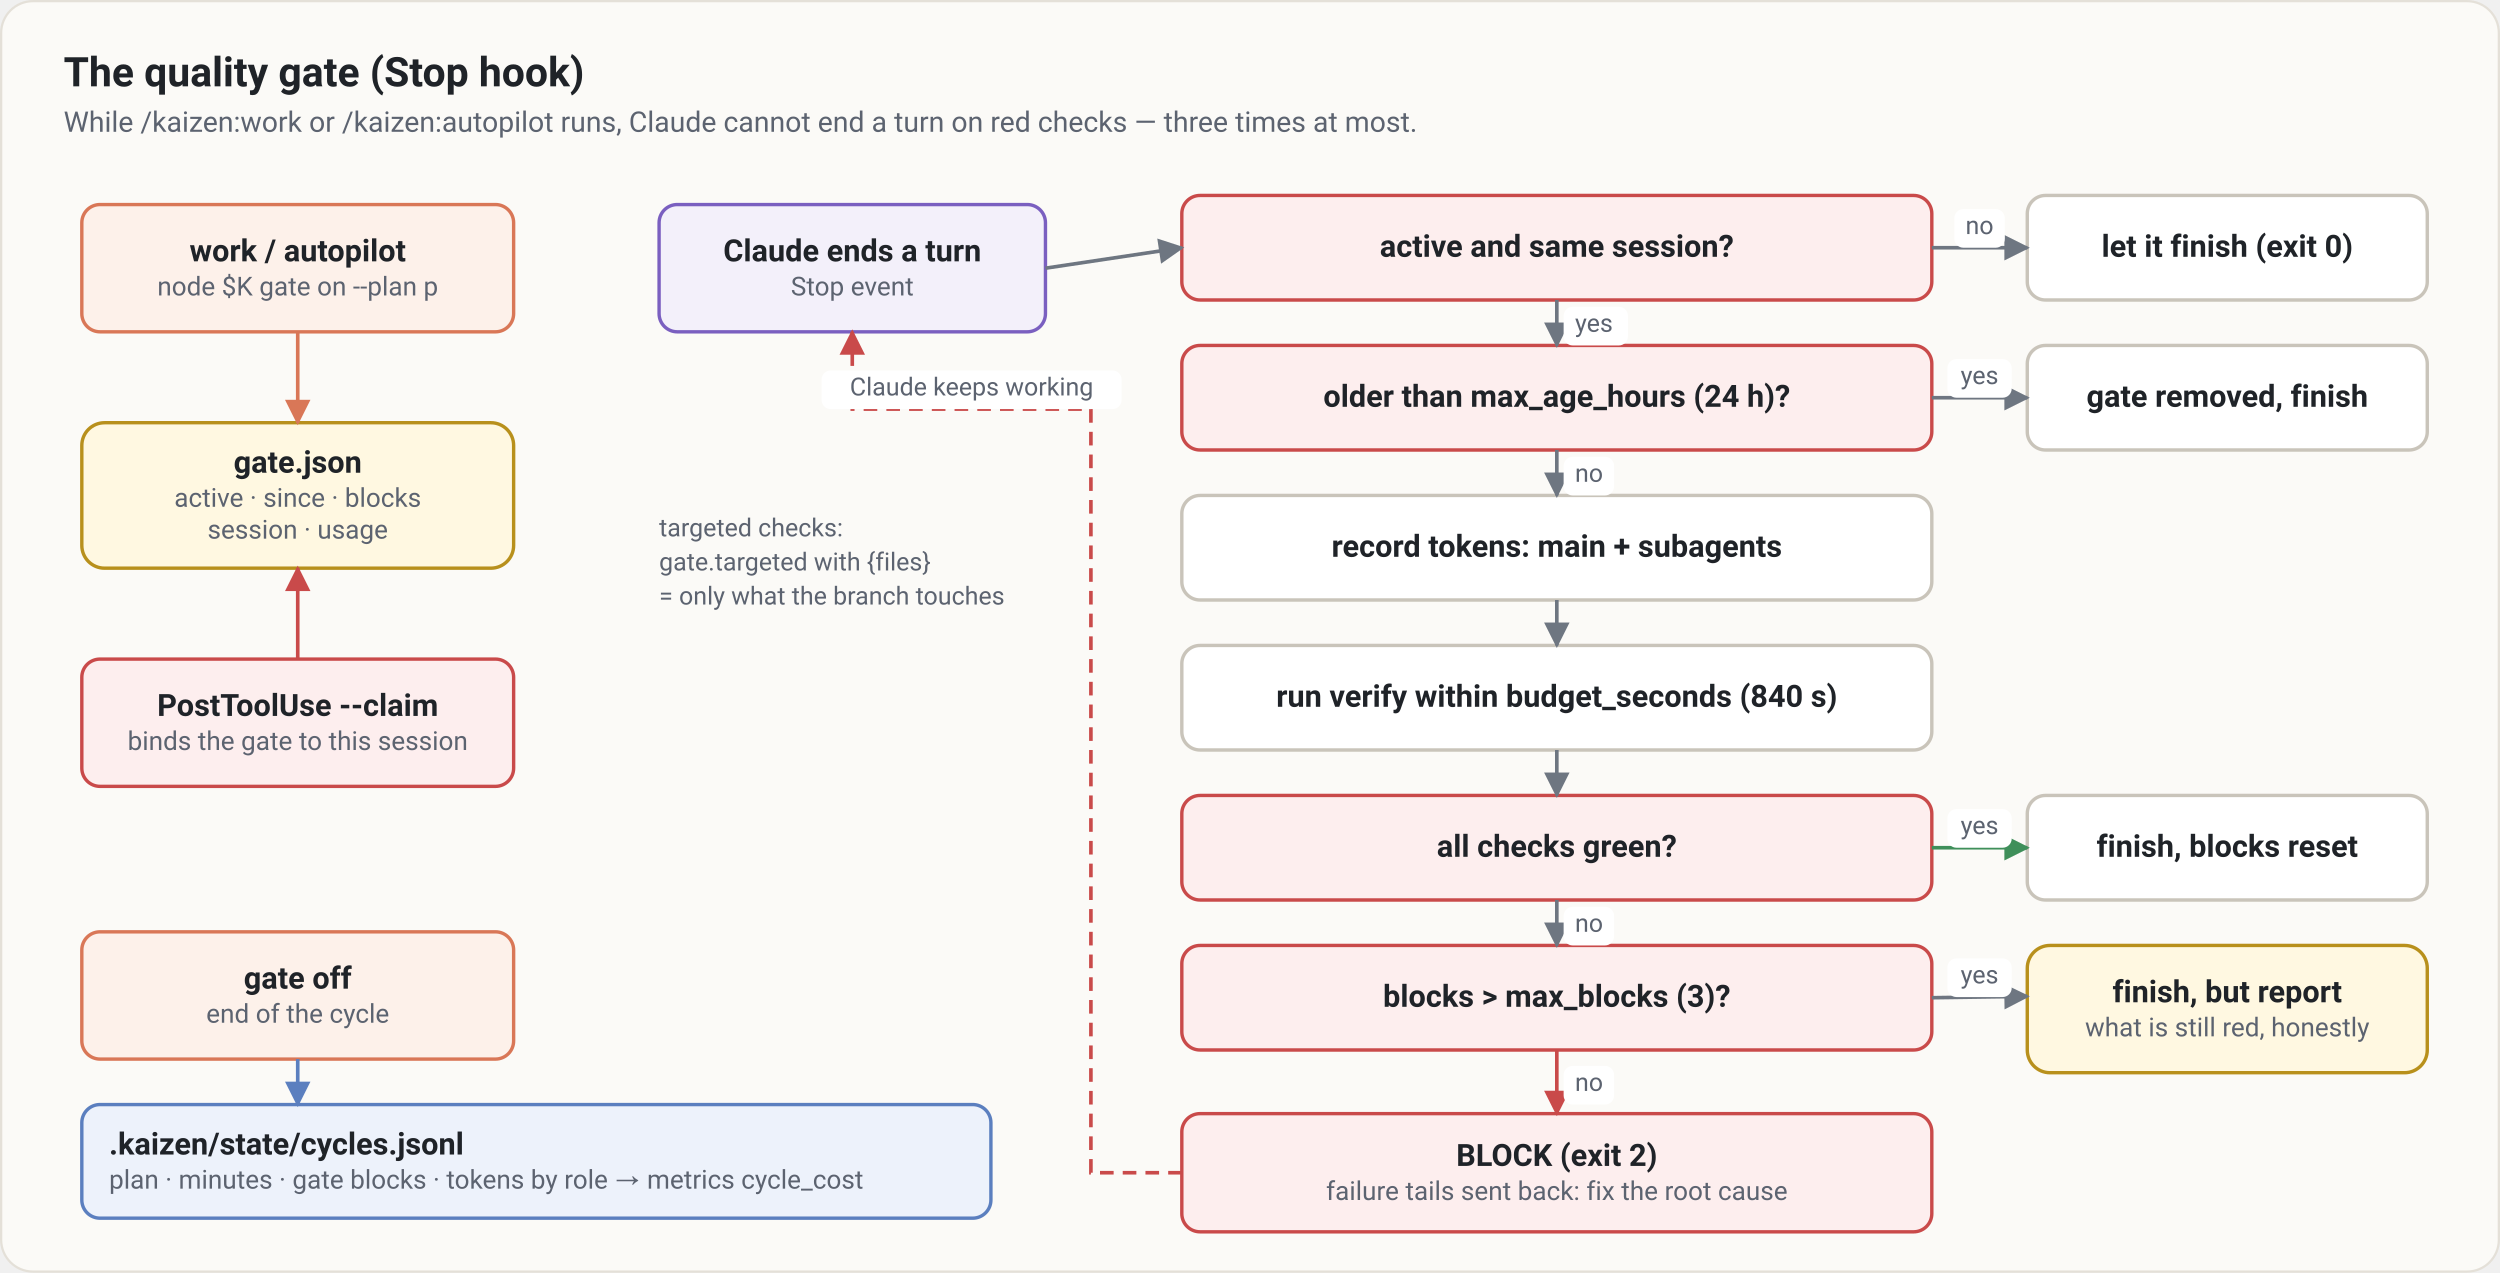
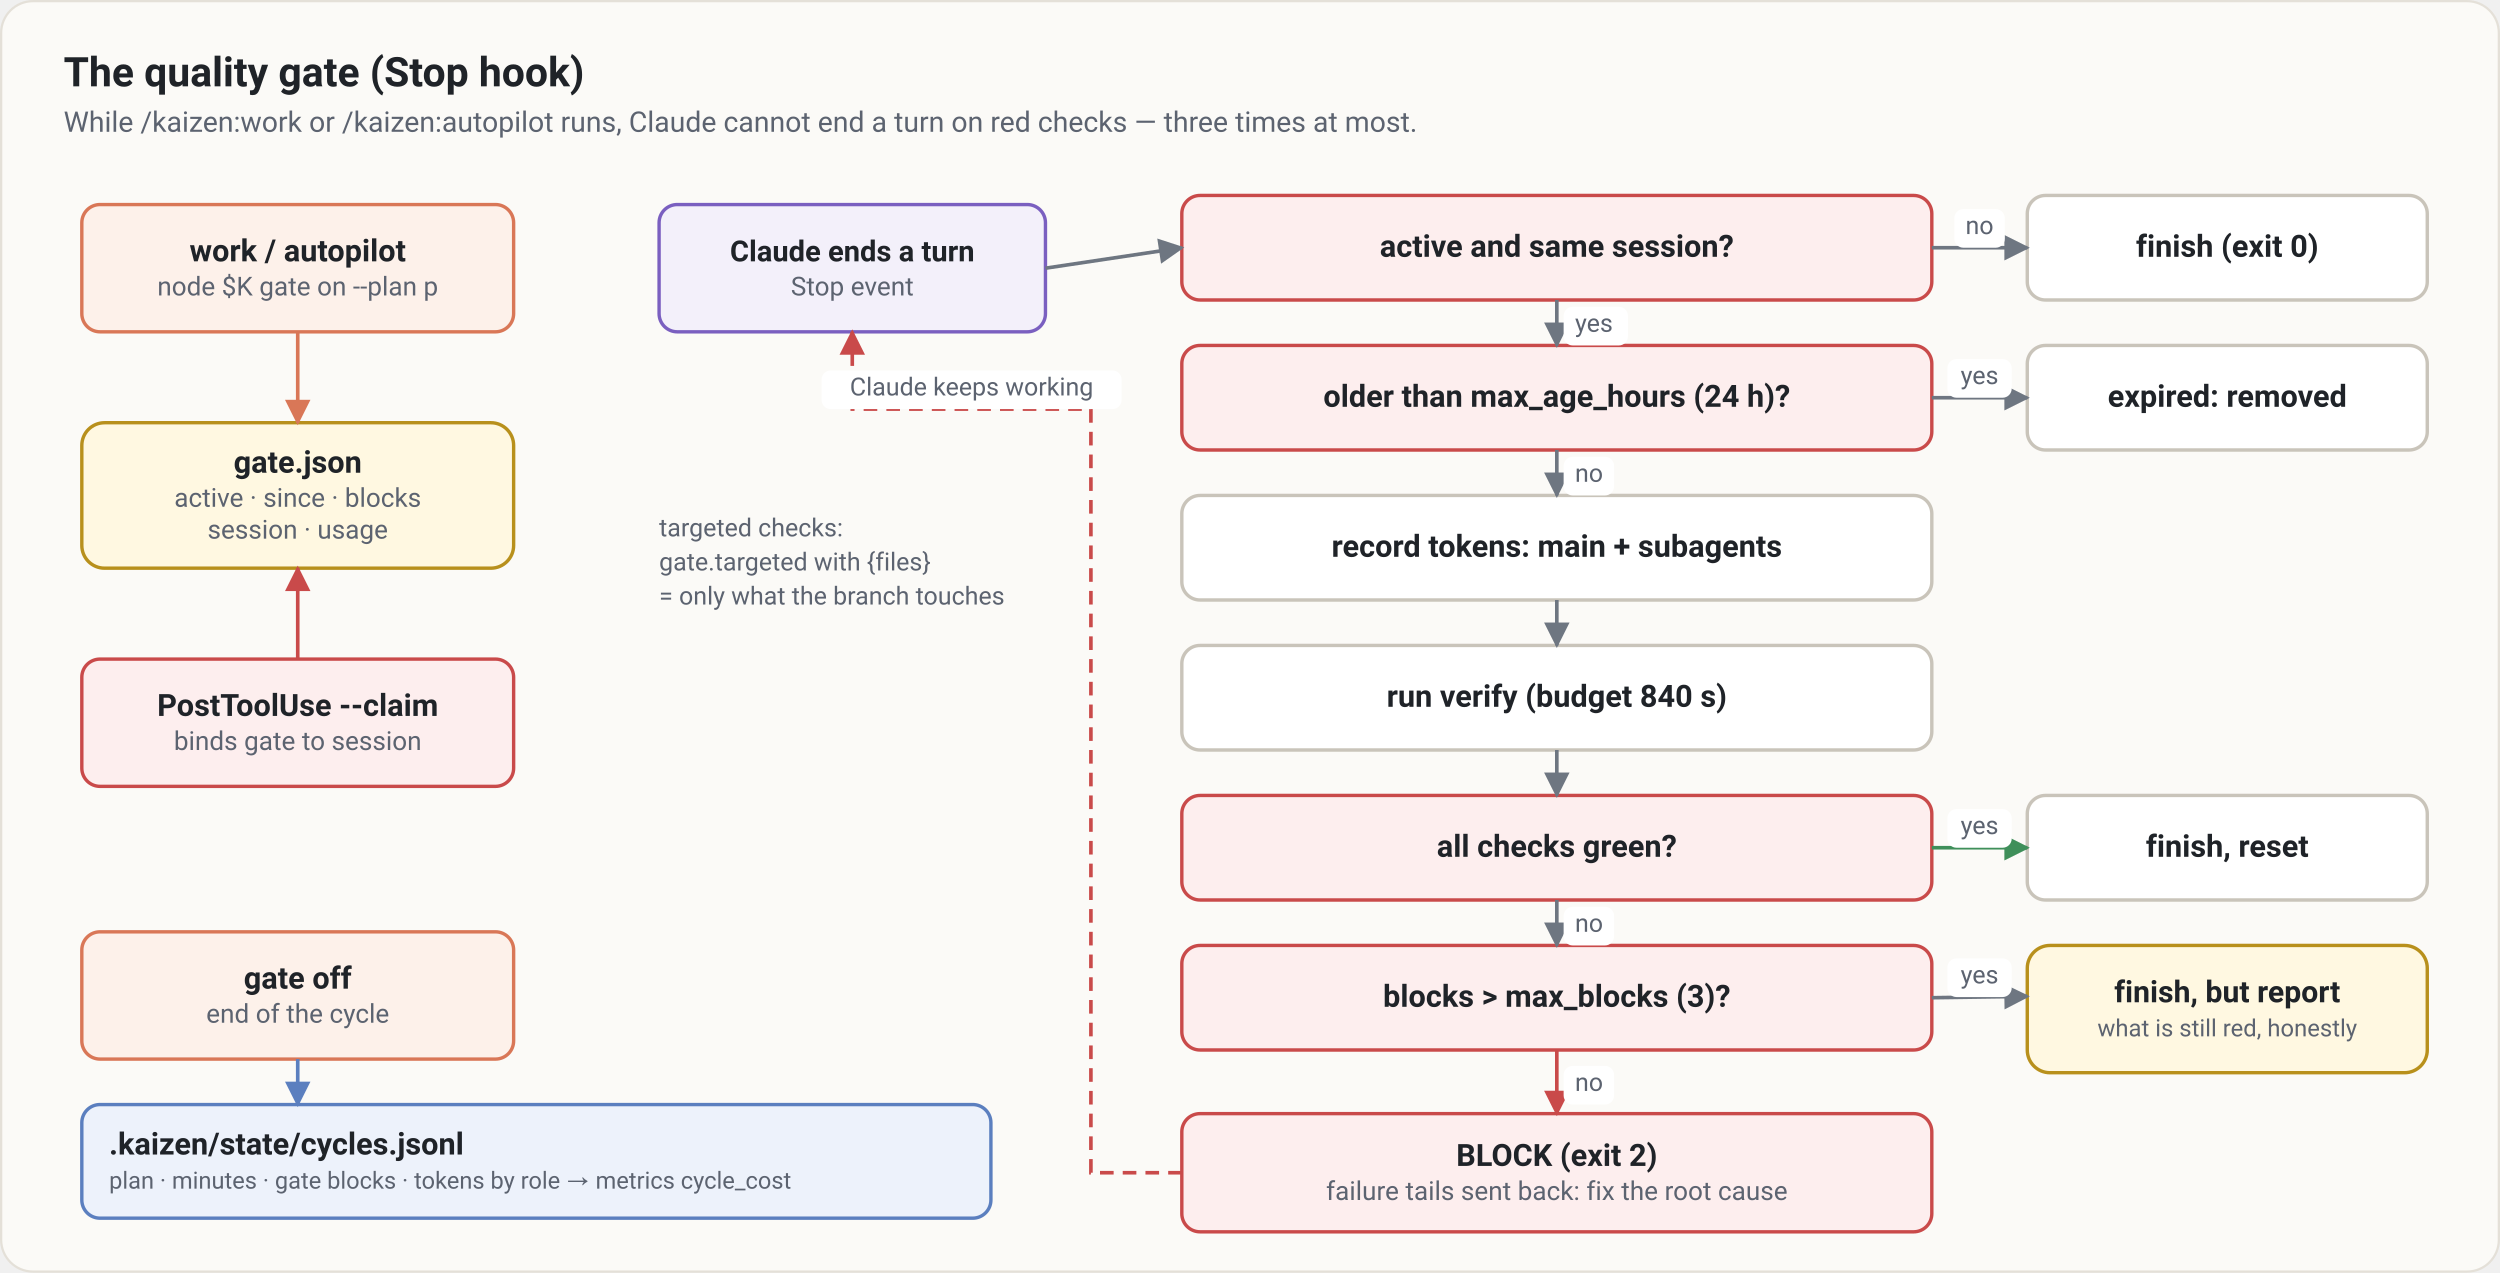
<svg xmlns="http://www.w3.org/2000/svg" width="1100" height="560" viewBox="0 0 1100 560" role="img" aria-labelledby="t d">
  <style>
  .bg { fill: #fbfaf7; stroke: #e4e0d8; }
  text { font-family: ui-sans-serif, system-ui, -apple-system, "Segoe UI", Roboto, Helvetica, Arial, sans-serif; fill: #1f2328; }
  .title { font-size: 18px; font-weight: 700; }
  .desc { font-size: 12.5px; fill: #5c6370; }
  .label { font-size: 13.5px; font-weight: 600; }
  .t12 { font-size: 12px; }
  .sub { font-size: 11.5px; fill: #5c6370; }
  .small { font-size: 11px; fill: #5c6370; }
  .edge { font-size: 11px; fill: #5c6370; }
  .mono { font-family: ui-monospace, SFMono-Regular, Menlo, Consolas, monospace; }
  .skill { fill: #fdf1ea; stroke: #d97757; }
  .artifact { fill: #edf2fb; stroke: #5b7fbf; }
  .gate { fill: #fdeeee; stroke: #c94a4a; }
  .agent { fill: #ecf6ef; stroke: #3f8f5a; }
  .outside { fill: #f3f0fa; stroke: #7a5fc0; }
  .state { fill: #fff8e1; stroke: #b8901c; }
  .plain { fill: #ffffff; stroke: #c9c4ba; }
  .region { fill: none; stroke: #b9b3a6; stroke-dasharray: 5 4; }
  .regionlabel { font-size: 11.5px; font-weight: 600; fill: #7d776b; letter-spacing: .04em; }
  .band { fill: #fff4dd; stroke: #d6a645; }
  .line { fill: none; stroke: #6e7681; stroke-width: 1.6; }
  .line.accent { stroke: #d97757; }
  .line.bad { stroke: #c94a4a; }
  .line.ok { stroke: #3f8f5a; }
  .line.blue { stroke: #5b7fbf; }
  .dashed { stroke-dasharray: 6 4; }
  .head { fill: #6e7681; }
  .head.accent { fill: #d97757; }
  .head.bad { fill: #c94a4a; }
  .head.ok { fill: #3f8f5a; }
  .head.blue { fill: #5b7fbf; }
  .pill { fill: #ffffff; stroke: none; }
  @media (prefers-color-scheme: dark) {
    .bg { fill: #161b22; stroke: #30363d; }
    text { fill: #e6edf3; }
    .desc, .sub, .small, .edge { fill: #9aa4b0; }
    .skill { fill: #3a2419; stroke: #e08b6c; }
    .artifact { fill: #1b2638; stroke: #7c9fd8; }
    .gate { fill: #3a1d1f; stroke: #e06c6c; }
    .agent { fill: #18301f; stroke: #5fb07a; }
    .outside { fill: #271f3d; stroke: #a08ae0; }
    .state { fill: #33290f; stroke: #d6b043; }
    .plain { fill: #1f2630; stroke: #4a525d; }
    .region { stroke: #5a6270; }
    .regionlabel { fill: #a39d90; }
    .band { fill: #33290f; stroke: #c99a3b; }
    .line { stroke: #9aa4b0; }
    .line.accent { stroke: #e08b6c; }
    .line.bad { stroke: #e06c6c; }
    .line.ok { stroke: #5fb07a; }
    .line.blue { stroke: #7c9fd8; }
    .head { fill: #9aa4b0; }
    .head.accent { fill: #e08b6c; }
    .head.bad { fill: #e06c6c; }
    .head.ok { fill: #5fb07a; }
    .head.blue { fill: #7c9fd8; }
    .pill { fill: #161b22; }
  }
</style>
  <defs>
    <marker id="h-default" viewBox="0 0 10 10" refX="9" refY="5" markerWidth="7" markerHeight="7" orient="auto-start-reverse">
      <path class="head" d="M0,0 L10,5 L0,10 z" />
    </marker>
    <marker id="s-default" viewBox="0 0 10 10" refX="9" refY="5" markerWidth="7" markerHeight="7" orient="auto-start-reverse">
      <path class="head" d="M0,0 L10,5 L0,10 z" />
    </marker>
    <marker id="h-accent" viewBox="0 0 10 10" refX="9" refY="5" markerWidth="7" markerHeight="7" orient="auto-start-reverse">
      <path class="head accent" d="M0,0 L10,5 L0,10 z" />
    </marker>
    <marker id="s-accent" viewBox="0 0 10 10" refX="9" refY="5" markerWidth="7" markerHeight="7" orient="auto-start-reverse">
      <path class="head accent" d="M0,0 L10,5 L0,10 z" />
    </marker>
    <marker id="h-bad" viewBox="0 0 10 10" refX="9" refY="5" markerWidth="7" markerHeight="7" orient="auto-start-reverse">
      <path class="head bad" d="M0,0 L10,5 L0,10 z" />
    </marker>
    <marker id="s-bad" viewBox="0 0 10 10" refX="9" refY="5" markerWidth="7" markerHeight="7" orient="auto-start-reverse">
      <path class="head bad" d="M0,0 L10,5 L0,10 z" />
    </marker>
    <marker id="h-ok" viewBox="0 0 10 10" refX="9" refY="5" markerWidth="7" markerHeight="7" orient="auto-start-reverse">
      <path class="head ok" d="M0,0 L10,5 L0,10 z" />
    </marker>
    <marker id="s-ok" viewBox="0 0 10 10" refX="9" refY="5" markerWidth="7" markerHeight="7" orient="auto-start-reverse">
      <path class="head ok" d="M0,0 L10,5 L0,10 z" />
    </marker>
    <marker id="h-blue" viewBox="0 0 10 10" refX="9" refY="5" markerWidth="7" markerHeight="7" orient="auto-start-reverse">
      <path class="head blue" d="M0,0 L10,5 L0,10 z" />
    </marker>
    <marker id="s-blue" viewBox="0 0 10 10" refX="9" refY="5" markerWidth="7" markerHeight="7" orient="auto-start-reverse">
      <path class="head blue" d="M0,0 L10,5 L0,10 z" />
    </marker>
  </defs>
  <rect class="bg" x="0.5" y="0.5" width="1099" height="559" rx="14" />
  <text class="title" x="28" y="38">The quality gate (Stop hook)</text>
  <text class="desc" x="28" y="58">While /kaizen:work or /kaizen:autopilot runs, Claude cannot end a turn on red checks — three times at most.</text>
  <rect class="skill" x="36" y="90" width="190" height="56" rx="8" stroke-width="1.5" />
  <text class="label" x="131" y="115" text-anchor="middle">work / autopilot</text>
  <text class="sub" x="131" y="130" text-anchor="middle">node $K gate on --plan p</text>
  <rect class="state" x="36" y="186" width="190" height="64" rx="10" stroke-width="1.5" />
  <text class="label" x="131" y="208" text-anchor="middle">gate.json</text>
  <text class="sub" x="131" y="223" text-anchor="middle">active · since · blocks</text>
  <text class="sub" x="131" y="237" text-anchor="middle">session · usage</text>
  <rect class="gate" x="36" y="290" width="190" height="56" rx="8" stroke-width="1.5" />
  <text class="label" x="131" y="315" text-anchor="middle">PostToolUse --claim</text>
-   <text class="sub" x="131" y="330" text-anchor="middle">binds the gate to this session</text>
+   <text class="sub" x="131" y="330" text-anchor="middle">binds gate to session</text>
  <path class="line accent" d="M131,146 L131,186" marker-end="url(#h-accent)" />
  <path class="line bad" d="M131,290 L131,250" marker-end="url(#h-bad)" />
  <rect class="outside" x="290" y="90" width="170" height="56" rx="8" stroke-width="1.5" />
-   <text class="label" x="375" y="115" text-anchor="middle">Claude ends a turn</text>
+   <text class="label" x="375" y="115" text-anchor="middle" style="font-size:12.8px">Claude ends a turn</text>
  <text class="sub" x="375" y="130" text-anchor="middle">Stop event</text>
  <rect class="gate" x="520" y="86" width="330" height="46" rx="8" stroke-width="1.5" />
  <text class="label" x="685" y="113" text-anchor="middle">active and same session?</text>
  <rect class="gate" x="520" y="152" width="330" height="46" rx="8" stroke-width="1.5" />
  <text class="label" x="685" y="179" text-anchor="middle">older than max_age_hours (24 h)?</text>
  <rect class="plain" x="520" y="218" width="330" height="46" rx="8" stroke-width="1.5" />
  <text class="label" x="685" y="245" text-anchor="middle">record tokens: main + subagents</text>
  <rect class="plain" x="520" y="284" width="330" height="46" rx="8" stroke-width="1.5" />
-   <text class="label" x="685" y="311" text-anchor="middle">run verify within budget_seconds (840 s)</text>
+   <text class="label" x="685" y="311" text-anchor="middle">run verify (budget 840 s)</text>
  <rect class="gate" x="520" y="350" width="330" height="46" rx="8" stroke-width="1.5" />
  <text class="label" x="685" y="377" text-anchor="middle">all checks green?</text>
  <rect class="gate" x="520" y="416" width="330" height="46" rx="8" stroke-width="1.5" />
  <text class="label" x="685" y="443" text-anchor="middle">blocks &gt; max_blocks (3)?</text>
  <path class="line" d="M460,118 L520,109" marker-end="url(#h-default)" />
  <path class="line" d="M685,132 L685,152" marker-end="url(#h-default)" />
  <rect class="pill" x="688" y="135" width="28.3" height="17" rx="4" />
  <text class="edge" x="693" y="146" text-anchor="start">yes</text>
  <path class="line" d="M685,198 L685,218" marker-end="url(#h-default)" />
  <rect class="pill" x="688" y="201" width="22.2" height="17" rx="4" />
  <text class="edge" x="693" y="212" text-anchor="start">no</text>
  <path class="line" d="M685,264 L685,284" marker-end="url(#h-default)" />
  <path class="line" d="M685,330 L685,350" marker-end="url(#h-default)" />
  <path class="line" d="M685,396 L685,416" marker-end="url(#h-default)" />
  <rect class="pill" x="688" y="399" width="22.2" height="17" rx="4" />
  <text class="edge" x="693" y="410" text-anchor="start">no</text>
  <rect class="plain" x="892" y="86" width="176" height="46" rx="8" stroke-width="1.5" />
-   <text class="label" x="980" y="113" text-anchor="middle">let it finish (exit 0)</text>
+   <text class="label" x="980" y="113" text-anchor="middle">finish (exit 0)</text>
  <rect class="plain" x="892" y="152" width="176" height="46" rx="8" stroke-width="1.5" />
-   <text class="label" x="980" y="179" text-anchor="middle">gate removed, finish</text>
+   <text class="label" x="980" y="179" text-anchor="middle">expired: removed</text>
  <rect class="plain" x="892" y="350" width="176" height="46" rx="8" stroke-width="1.5" />
-   <text class="label" x="980" y="377" text-anchor="middle">finish, blocks reset</text>
+   <text class="label" x="980" y="377" text-anchor="middle">finish, reset</text>
  <rect class="state" x="892" y="416" width="176" height="56" rx="10" stroke-width="1.5" />
-   <text class="label" x="980" y="441" text-anchor="middle">finish, but report</text>
-   <text class="sub" x="980" y="456" text-anchor="middle">what is still red, honestly</text>
+   <text class="label" x="980" y="441" text-anchor="middle" style="font-size:13.3px">finish, but report</text>
+   <text class="sub" x="980" y="456" text-anchor="middle" style="font-size:10.5px">what is still red, honestly</text>
  <rect class="gate" x="520" y="490" width="330" height="52" rx="8" stroke-width="1.5" />
  <text class="label" x="685" y="513" text-anchor="middle">BLOCK (exit 2)</text>
  <text class="sub" x="685" y="528" text-anchor="middle">failure tails sent back: fix the root cause</text>
  <path class="line" d="M850,109 L892,109" marker-end="url(#h-default)" />
  <rect class="pill" x="859.9" y="92" width="22.2" height="17" rx="4" />
  <text class="edge" x="871" y="103" text-anchor="middle">no</text>
  <path class="line" d="M850,175 L892,175" marker-end="url(#h-default)" />
  <rect class="pill" x="856.85" y="158" width="28.3" height="17" rx="4" />
  <text class="edge" x="871" y="169" text-anchor="middle">yes</text>
  <path class="line ok" d="M850,373 L892,373" marker-end="url(#h-ok)" />
  <rect class="pill" x="856.85" y="356" width="28.3" height="17" rx="4" />
  <text class="edge" x="871" y="367" text-anchor="middle">yes</text>
  <path class="line" d="M850,439 L892,438.4" marker-end="url(#h-default)" />
  <rect class="pill" x="856.85" y="421.7" width="28.3" height="17" rx="4" />
  <text class="edge" x="871" y="432.7" text-anchor="middle">yes</text>
  <path class="line bad" d="M685,462 L685,490" marker-end="url(#h-bad)" />
  <rect class="pill" x="688" y="469" width="22.2" height="17" rx="4" />
  <text class="edge" x="693" y="480" text-anchor="start">no</text>
  <path class="line bad dashed" d="M520,516 L480,516 L480,180 L375,180 L375,146" marker-end="url(#h-bad)" />
  <rect class="pill" x="361.5" y="163" width="132" height="17" rx="4" />
  <text class="edge" x="427.5" y="174" text-anchor="middle">Claude keeps working</text>
  <text class="small" x="290" y="236" text-anchor="start">targeted checks:</text>
  <text class="small" x="290" y="251" text-anchor="start">gate.targeted with {files}</text>
  <text class="small" x="290" y="266" text-anchor="start">= only what the branch touches</text>
  <rect class="skill" x="36" y="410" width="190" height="56" rx="8" stroke-width="1.5" />
  <text class="label" x="131" y="435" text-anchor="middle">gate off</text>
  <text class="sub" x="131" y="450" text-anchor="middle">end of the cycle</text>
  <rect class="artifact" x="36" y="486" width="400" height="50" rx="8" stroke-width="1.5" />
  <text class="label" x="48" y="508" text-anchor="start">.kaizen/state/cycles.jsonl</text>
-   <text class="sub" x="48" y="523" text-anchor="start">plan · minutes · gate blocks · tokens by role → metrics cycle_cost</text>
+   <text class="sub" x="48" y="523" text-anchor="start" style="font-size:10.4px">plan · minutes · gate blocks · tokens by role → metrics cycle_cost</text>
  <path class="line blue" d="M131,466 L131,486" marker-end="url(#h-blue)" />
</svg>
